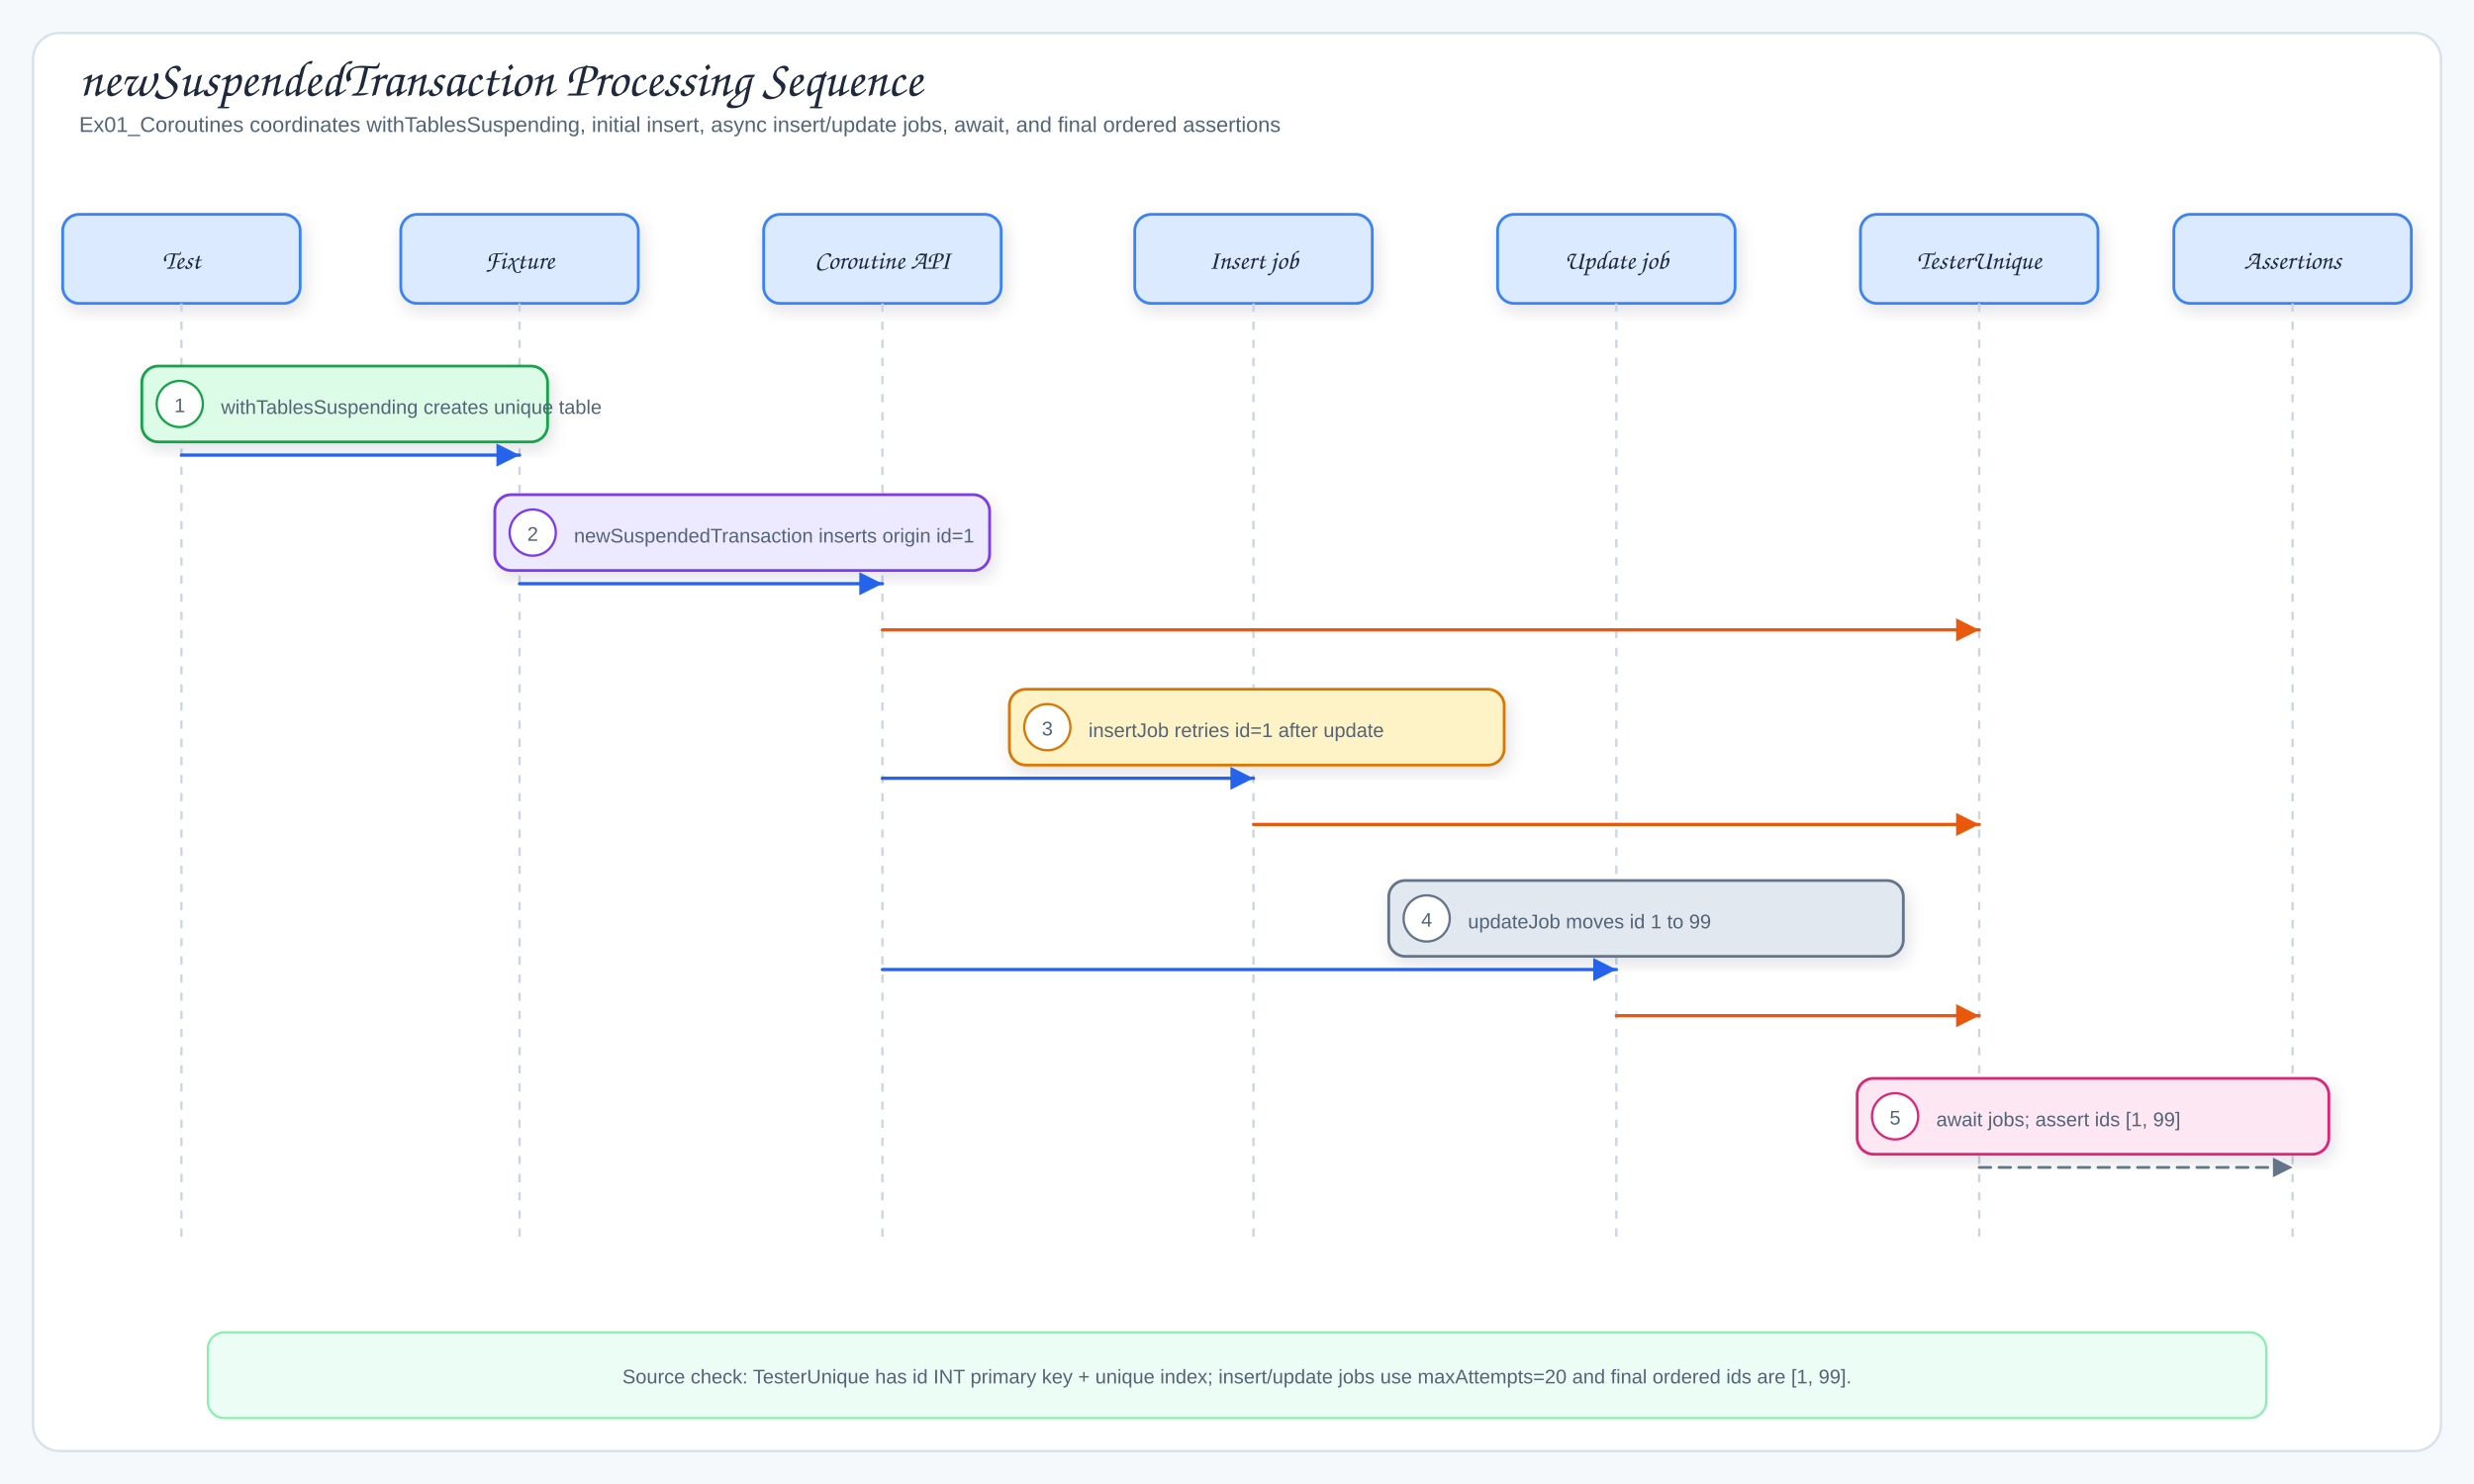
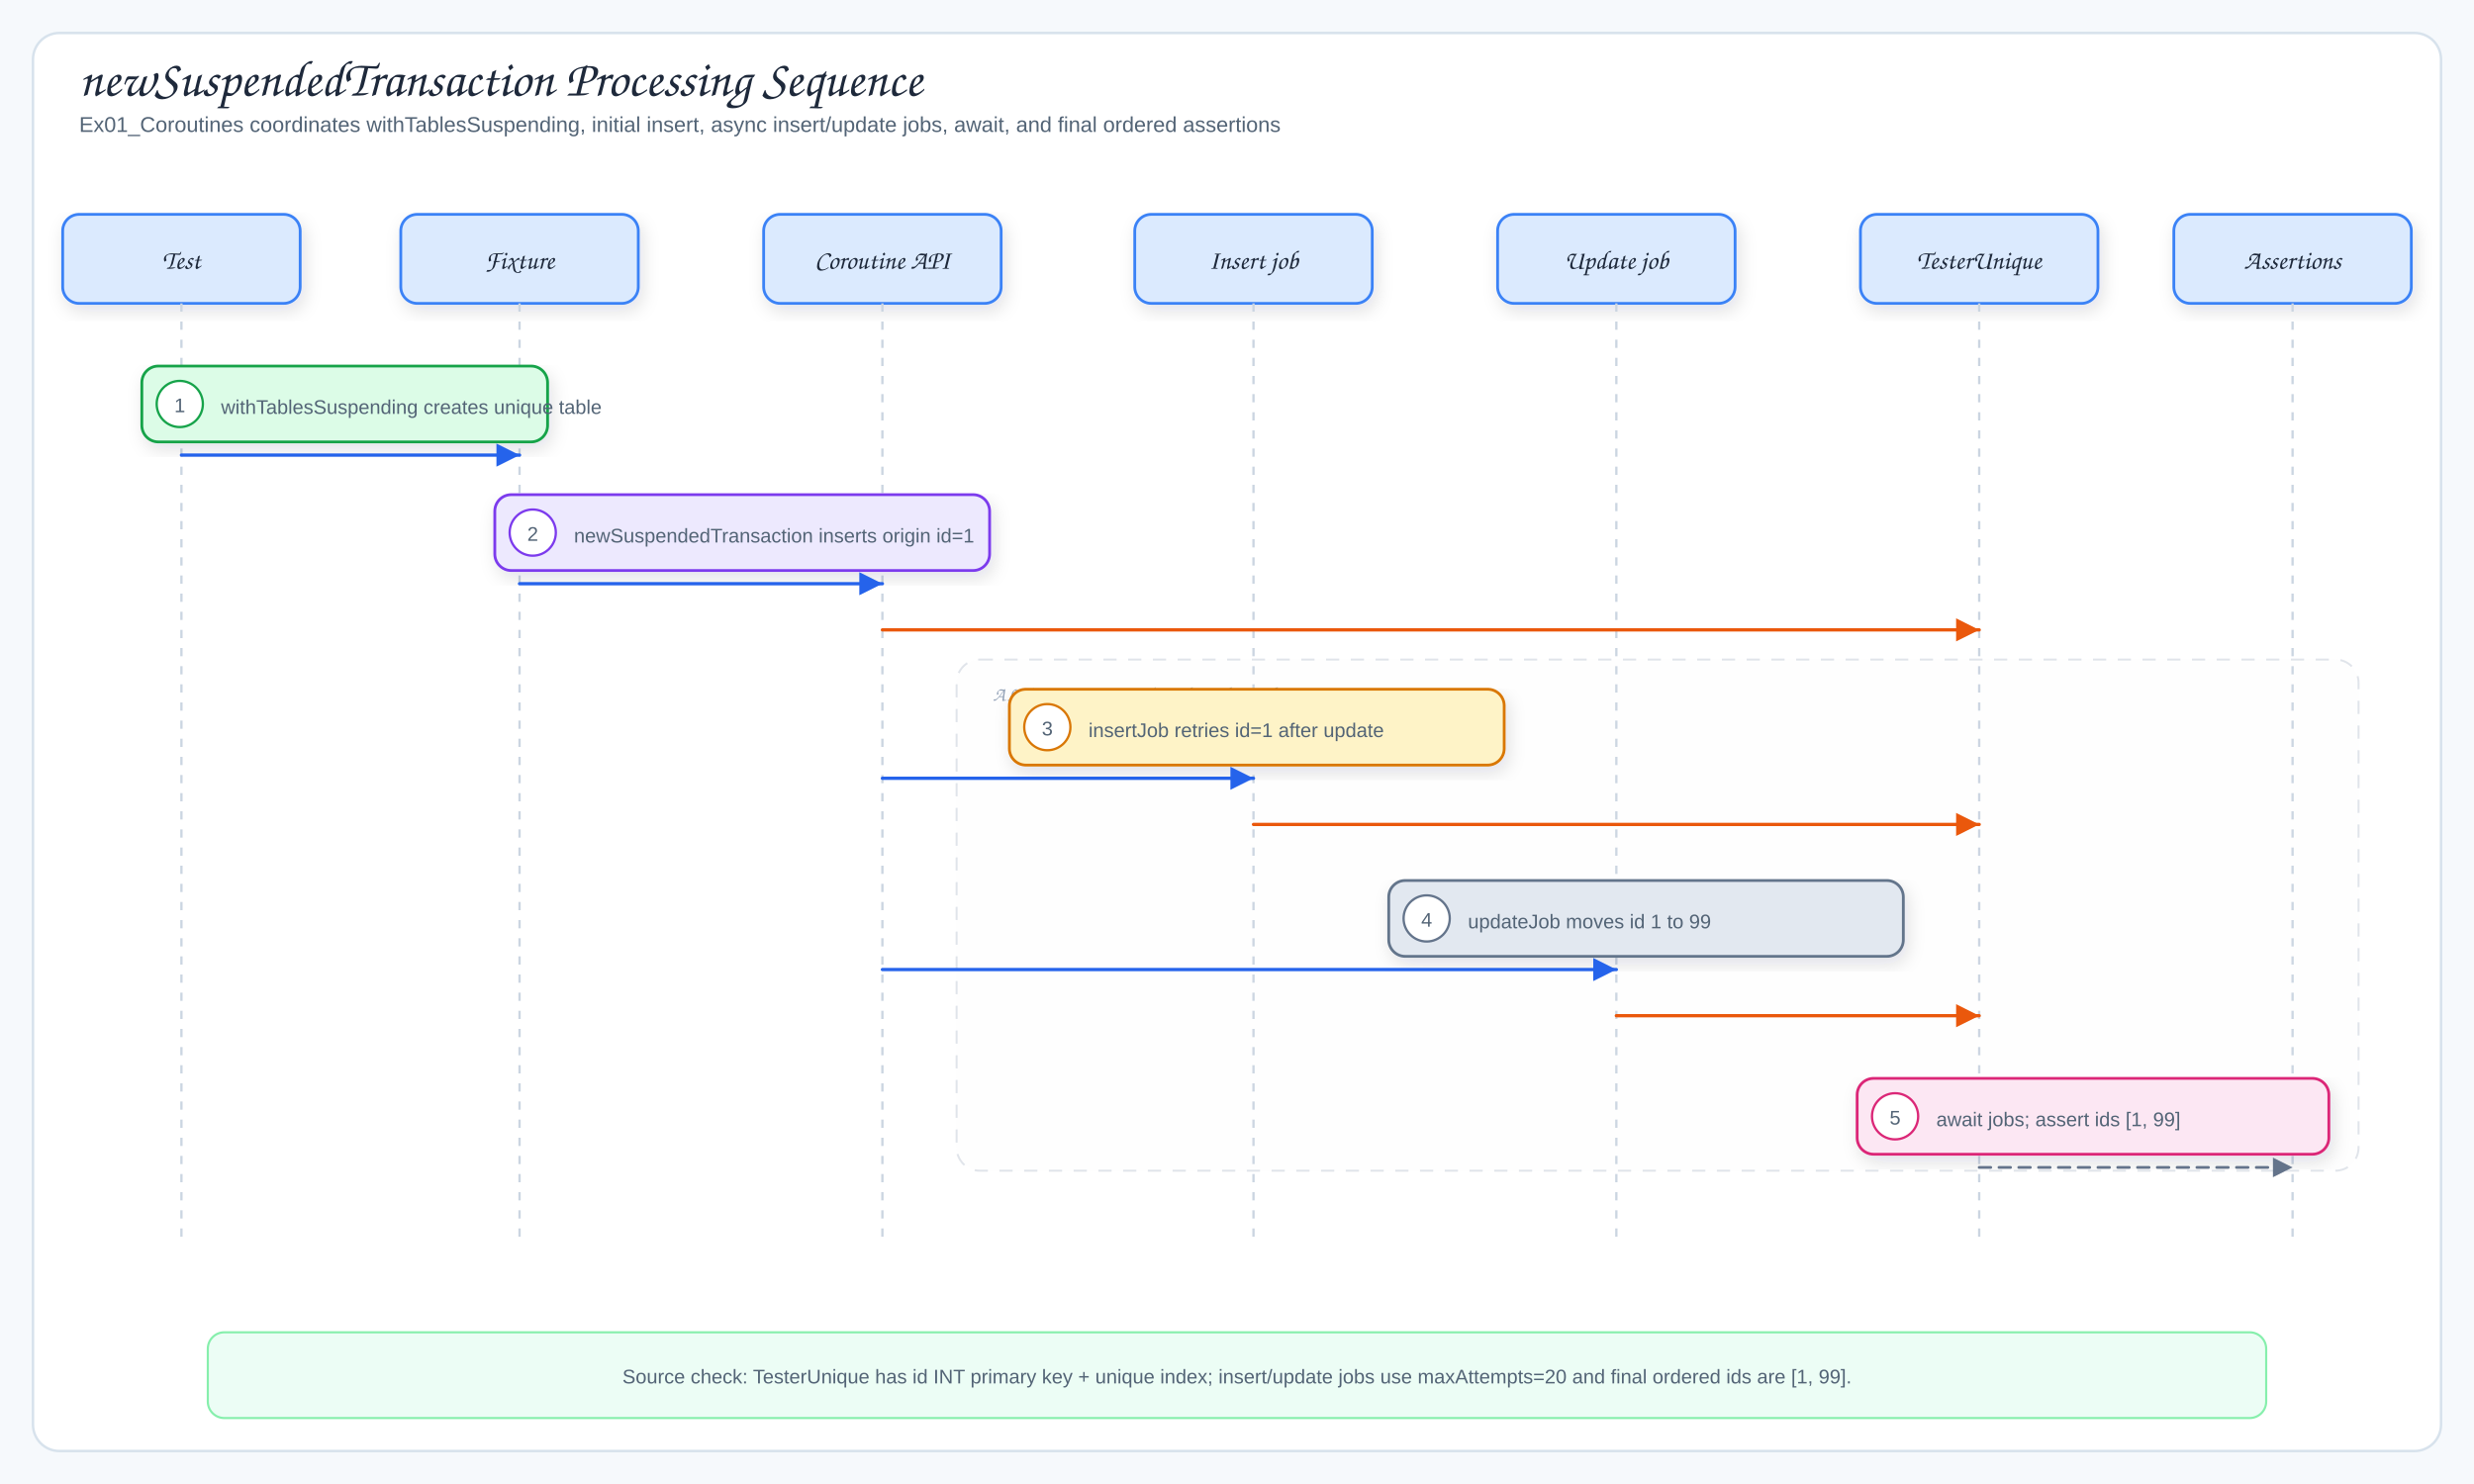
<svg xmlns="http://www.w3.org/2000/svg" viewBox="0 0 1500 900" width="1500" height="900" role="img" aria-label="newSuspendedTransaction Processing Sequence">
  <defs>
    <filter id="shadow" x="-10%" y="-10%" width="120%" height="130%">
      <feDropShadow dx="2" dy="4" stdDeviation="5" flood-color="#1f2937" flood-opacity="0.12" />
    </filter>
    <marker id="arrowBlue" markerWidth="9" markerHeight="9" refX="8" refY="4.5" orient="auto">
      <path d="M1,1 L8,4.5 L1,8 Z" fill="#2563eb" />
    </marker>
    <marker id="arrowGreen" markerWidth="9" markerHeight="9" refX="8" refY="4.5" orient="auto">
      <path d="M1,1 L8,4.5 L1,8 Z" fill="#16a34a" />
    </marker>
    <marker id="arrowOrange" markerWidth="9" markerHeight="9" refX="8" refY="4.5" orient="auto">
      <path d="M1,1 L8,4.5 L1,8 Z" fill="#ea580c" />
    </marker>
    <marker id="arrowPurple" markerWidth="9" markerHeight="9" refX="8" refY="4.5" orient="auto">
      <path d="M1,1 L8,4.5 L1,8 Z" fill="#7c3aed" />
    </marker>
    <marker id="arrowGray" markerWidth="9" markerHeight="9" refX="8" refY="4.5" orient="auto">
      <path d="M1,1 L8,4.5 L1,8 Z" fill="#64748b" />
    </marker>
    <style>
.canvas{fill:#f6f9fc}.frame{fill:#fff;stroke:#d7e2ec;stroke-width:1.5}
.title{font-family:"Architects Daughter","Comic Sans MS",cursive;font-size:31px;fill:#1e293b}
.subtitle,.detail{font-family:"Comic Mono","Comic Sans MS","Comic Sans","Comic Neue",Arial,sans-serif;fill:#536476}
.subtitle{font-size:13px}.detail{font-size:12px}.tiny{font-family:"Comic Mono","Comic Sans MS","Comic Sans","Comic Neue",Arial,sans-serif;font-size:10px;fill:#64748b}
.label{font-family:"Architects Daughter","Comic Sans MS",cursive;font-size:16px;fill:#1e293b}
.tableName{font-family:"Architects Daughter","Comic Sans MS",cursive;font-size:18px;fill:#1e293b}
.panelTitle{font-family:"Architects Daughter","Comic Sans MS",cursive;font-size:12px;letter-spacing:.08em;fill:#94a3b8}
.card,.tableBox{stroke-width:1.7;filter:url(#shadow)}.panel{fill:#f8fafc;stroke:#d7e2ec;stroke-width:1.2}
.arrow{fill:none;stroke:#2563eb;stroke-width:2;stroke-linecap:round;stroke-linejoin:round;marker-end:url(#arrowBlue)}
.mapLine{fill:none;stroke:#16a34a;stroke-width:1.9;stroke-linecap:round;stroke-linejoin:round;marker-end:url(#arrowGreen)}
.dbUse{fill:none;stroke:#ea580c;stroke-width:2;stroke-linecap:round;stroke-linejoin:round;marker-end:url(#arrowOrange)}
.runtimeUse{fill:none;stroke:#7c3aed;stroke-width:1.9;stroke-dasharray:6 5;stroke-linecap:round;stroke-linejoin:round;marker-end:url(#arrowPurple)}
.returnLine{fill:none;stroke:#64748b;stroke-width:1.7;stroke-dasharray:7 5;stroke-linecap:round;stroke-linejoin:round;marker-end:url(#arrowGray)}
+ .altRegion{fill:#f8fafc;fill-opacity:.055;stroke:#94a3b8;stroke-opacity:.28;stroke-width:1.2;stroke-dasharray:8 7}
.lifeline{stroke:#cbd5e1;stroke-width:1.4;stroke-dasharray:5 6}
</style>
  </defs>
  <rect width="1500" height="900" class="canvas" />
  <rect x="20" y="20" width="1460" height="860" rx="16" class="frame" />
  <text x="48" y="58" class="title">newSuspendedTransaction Processing Sequence</text>
  <text x="48" y="80" class="subtitle">Ex01_Coroutines coordinates withTablesSuspending, initial insert, async insert/update jobs, await, and final ordered assertions</text>
  <rect x="38" y="130" width="144" height="54" rx="10" fill="#dbeafe" stroke="#3b82f6" class="card" />
  <text x="110" y="163" class="label" text-anchor="middle">Test</text>
  <line x1="110" y1="184" x2="110" y2="750" class="lifeline" />
  <rect x="243" y="130" width="144" height="54" rx="10" fill="#dbeafe" stroke="#3b82f6" class="card" />
  <text x="315" y="163" class="label" text-anchor="middle">Fixture</text>
  <line x1="315" y1="184" x2="315" y2="750" class="lifeline" />
  <rect x="463" y="130" width="144" height="54" rx="10" fill="#dbeafe" stroke="#3b82f6" class="card" />
  <text x="535" y="163" class="label" text-anchor="middle">Coroutine API</text>
  <line x1="535" y1="184" x2="535" y2="750" class="lifeline" />
  <rect x="688" y="130" width="144" height="54" rx="10" fill="#dbeafe" stroke="#3b82f6" class="card" />
  <text x="760" y="163" class="label" text-anchor="middle">Insert job</text>
  <line x1="760" y1="184" x2="760" y2="750" class="lifeline" />
  <rect x="908" y="130" width="144" height="54" rx="10" fill="#dbeafe" stroke="#3b82f6" class="card" />
  <text x="980" y="163" class="label" text-anchor="middle">Update job</text>
  <line x1="980" y1="184" x2="980" y2="750" class="lifeline" />
  <rect x="1128" y="130" width="144" height="54" rx="10" fill="#dbeafe" stroke="#3b82f6" class="card" />
  <text x="1200" y="163" class="label" text-anchor="middle">TesterUnique</text>
  <line x1="1200" y1="184" x2="1200" y2="750" class="lifeline" />
  <rect x="1318" y="130" width="144" height="54" rx="10" fill="#dbeafe" stroke="#3b82f6" class="card" />
  <text x="1390" y="163" class="label" text-anchor="middle">Assertions</text>
  <line x1="1390" y1="184" x2="1390" y2="750" class="lifeline" />
+   <rect x="580" y="400" width="850" height="310" rx="14" class="altRegion" />
+   <text x="602" y="425" class="panelTitle">ALT: insert retry / update branch</text>
  <rect x="86" y="222" width="246" height="46" rx="10" fill="#dcfce7" stroke="#16a34a" class="card" />
  <circle cx="109" cy="245" r="14" fill="#fff" stroke="#16a34a" stroke-width="1.4" />
  <text x="109" y="250" class="detail" text-anchor="middle">1</text>
  <text x="134" y="251" class="detail">withTablesSuspending creates unique table</text>
  <path d="M110,276 L315,276" class="arrow" />
  <rect x="300" y="300" width="300" height="46" rx="10" fill="#ede9fe" stroke="#7c3aed" class="card" />
  <circle cx="323" cy="323" r="14" fill="#fff" stroke="#7c3aed" stroke-width="1.4" />
  <text x="323" y="328" class="detail" text-anchor="middle">2</text>
  <text x="348" y="329" class="detail">newSuspendedTransaction inserts origin id=1</text>
  <path d="M315,354 L535,354" class="arrow" />
  <path d="M535,382 L1200,382" class="dbUse" />
  <rect x="612" y="418" width="300" height="46" rx="10" fill="#fef3c7" stroke="#d97706" class="card" />
  <circle cx="635" cy="441" r="14" fill="#fff" stroke="#d97706" stroke-width="1.4" />
  <text x="635" y="446" class="detail" text-anchor="middle">3</text>
  <text x="660" y="447" class="detail">insertJob retries id=1 after update</text>
  <path d="M535,472 L760,472" class="arrow" />
  <path d="M760,500 L1200,500" class="dbUse" />
  <rect x="842" y="534" width="312" height="46" rx="10" fill="#e2e8f0" stroke="#64748b" class="card" />
  <circle cx="865" cy="557" r="14" fill="#fff" stroke="#64748b" stroke-width="1.4" />
  <text x="865" y="562" class="detail" text-anchor="middle">4</text>
  <text x="890" y="563" class="detail">updateJob moves id 1 to 99</text>
  <path d="M535,588 L980,588" class="arrow" />
  <path d="M980,616 L1200,616" class="dbUse" />
  <rect x="1126" y="654" width="286" height="46" rx="10" fill="#fce7f3" stroke="#db2777" class="card" />
  <circle cx="1149" cy="677" r="14" fill="#fff" stroke="#db2777" stroke-width="1.4" />
  <text x="1149" y="682" class="detail" text-anchor="middle">5</text>
  <text x="1174" y="683" class="detail">await jobs; assert ids [1, 99]</text>
  <path d="M1200,708 L1390,708" class="returnLine" />
  <rect x="126" y="808" width="1248" height="52" rx="10" fill="#ecfdf5" stroke="#86efac" stroke-width="1.3" />
  <text x="750" y="839" class="detail" text-anchor="middle">Source check: TesterUnique has id INT primary key + unique index; insert/update jobs use maxAttempts=20 and final ordered ids are [1, 99].</text>
</svg>
